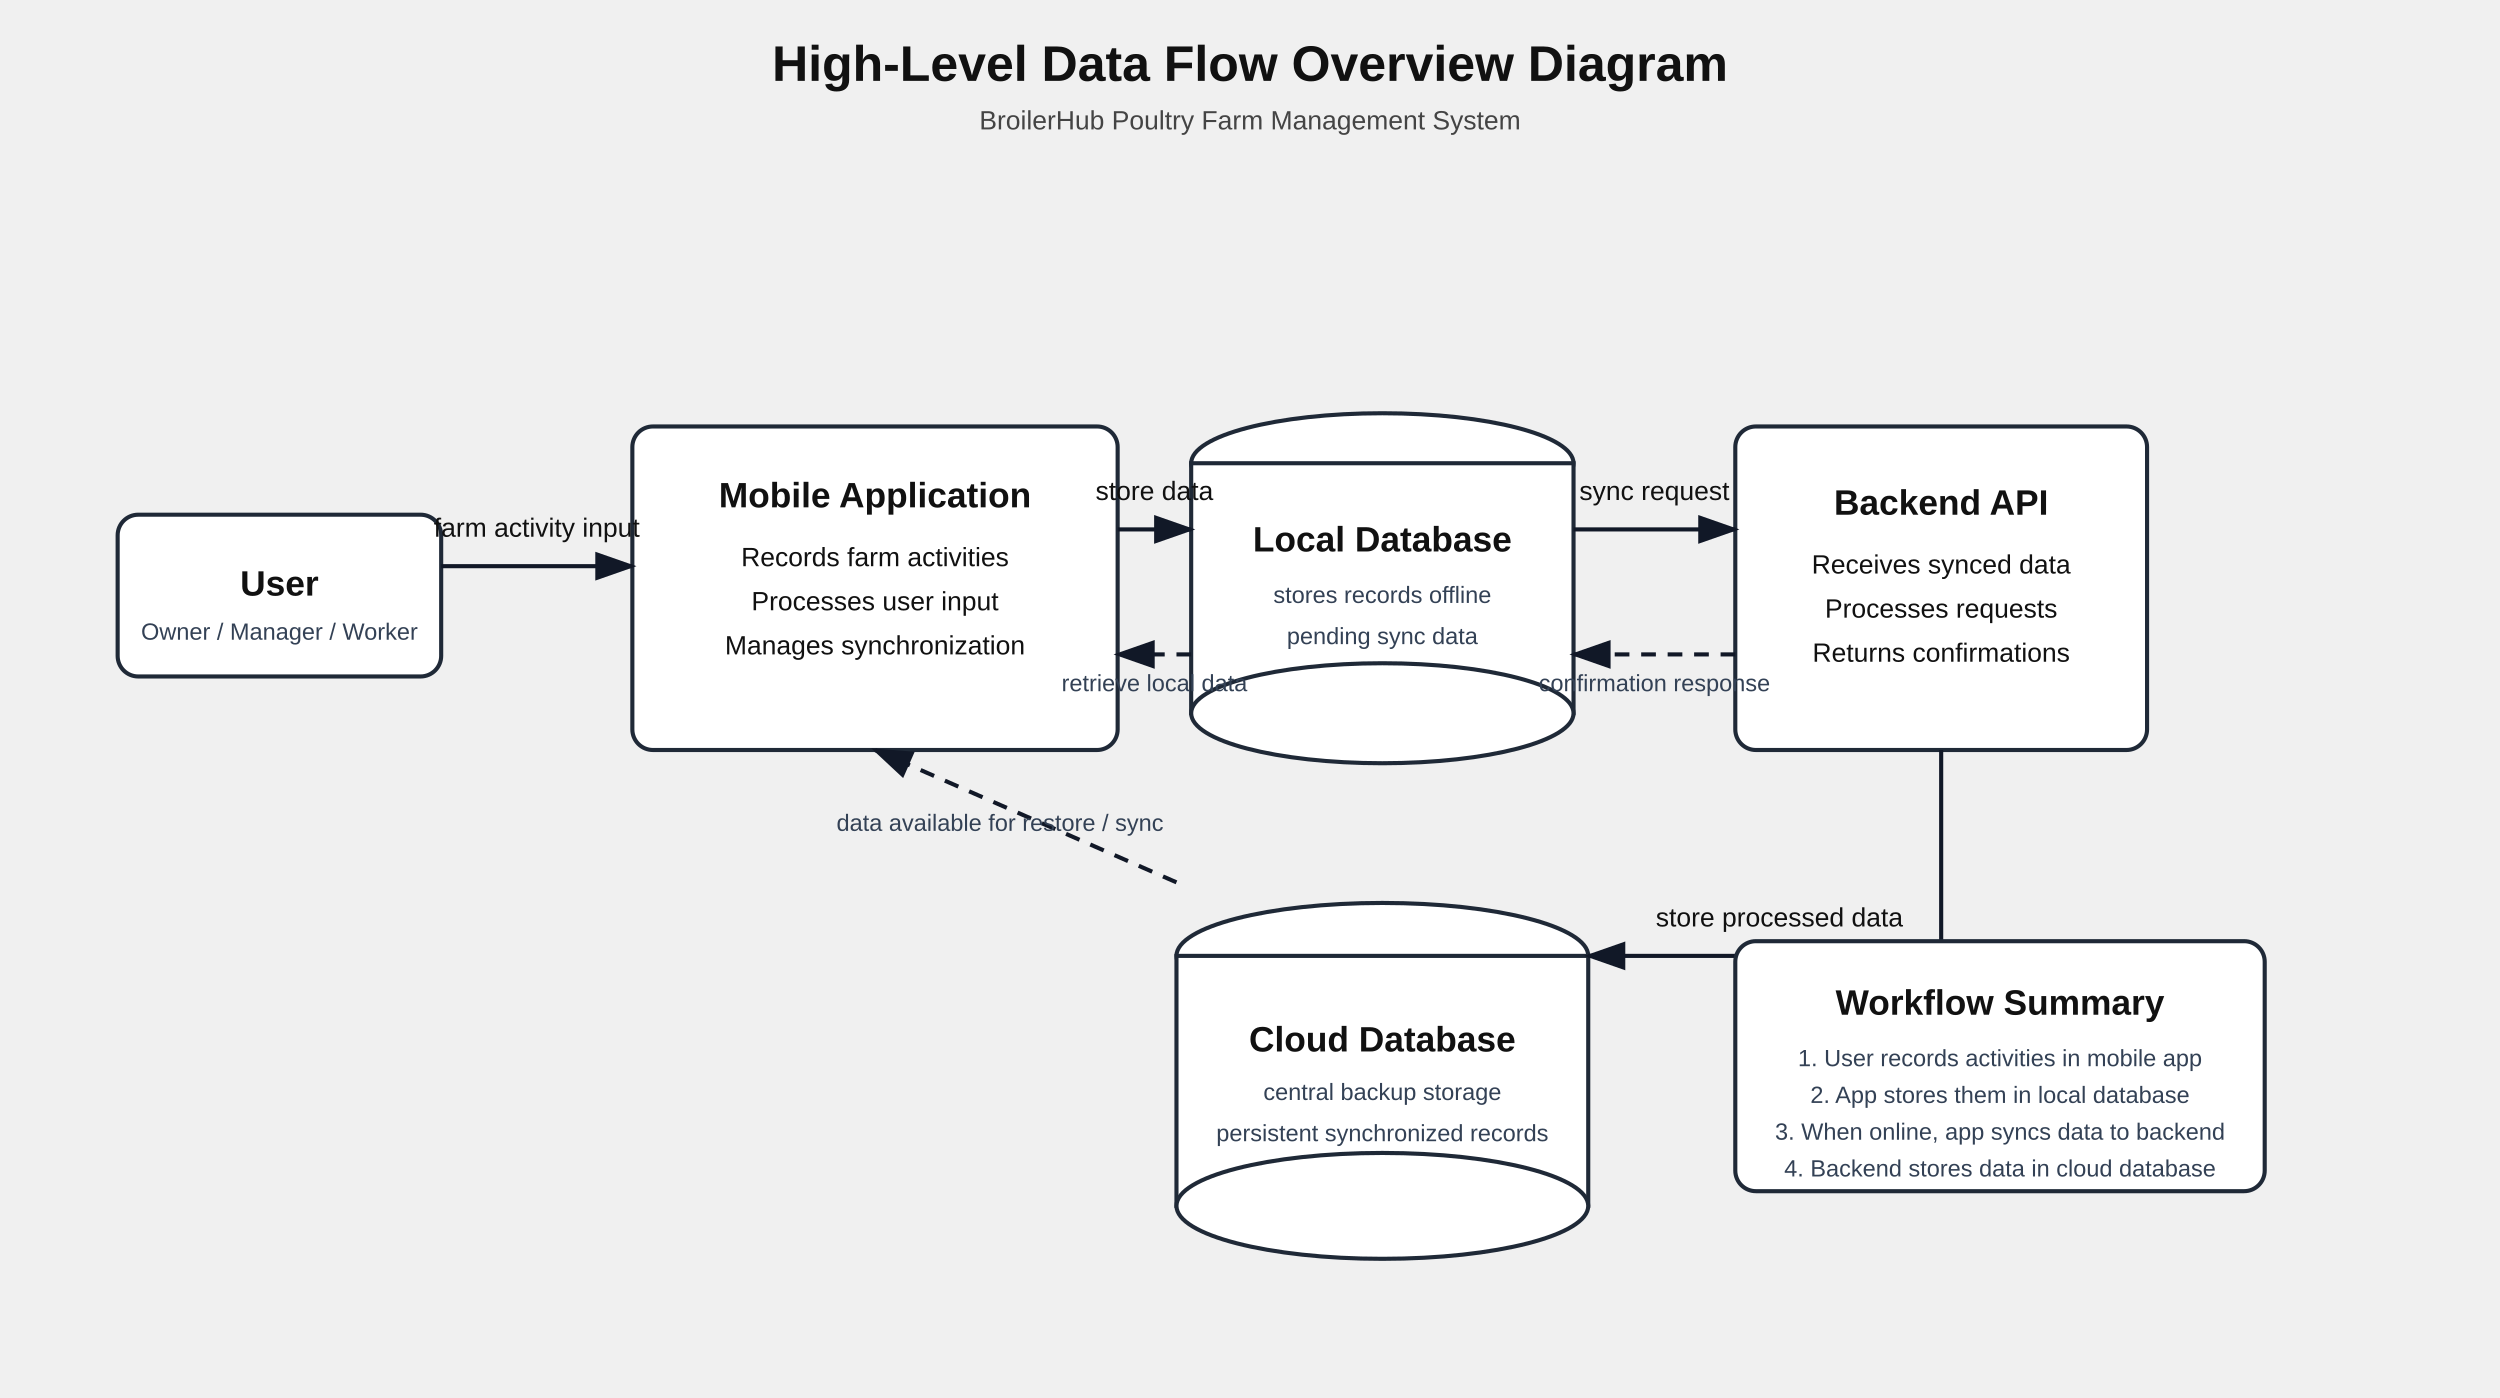
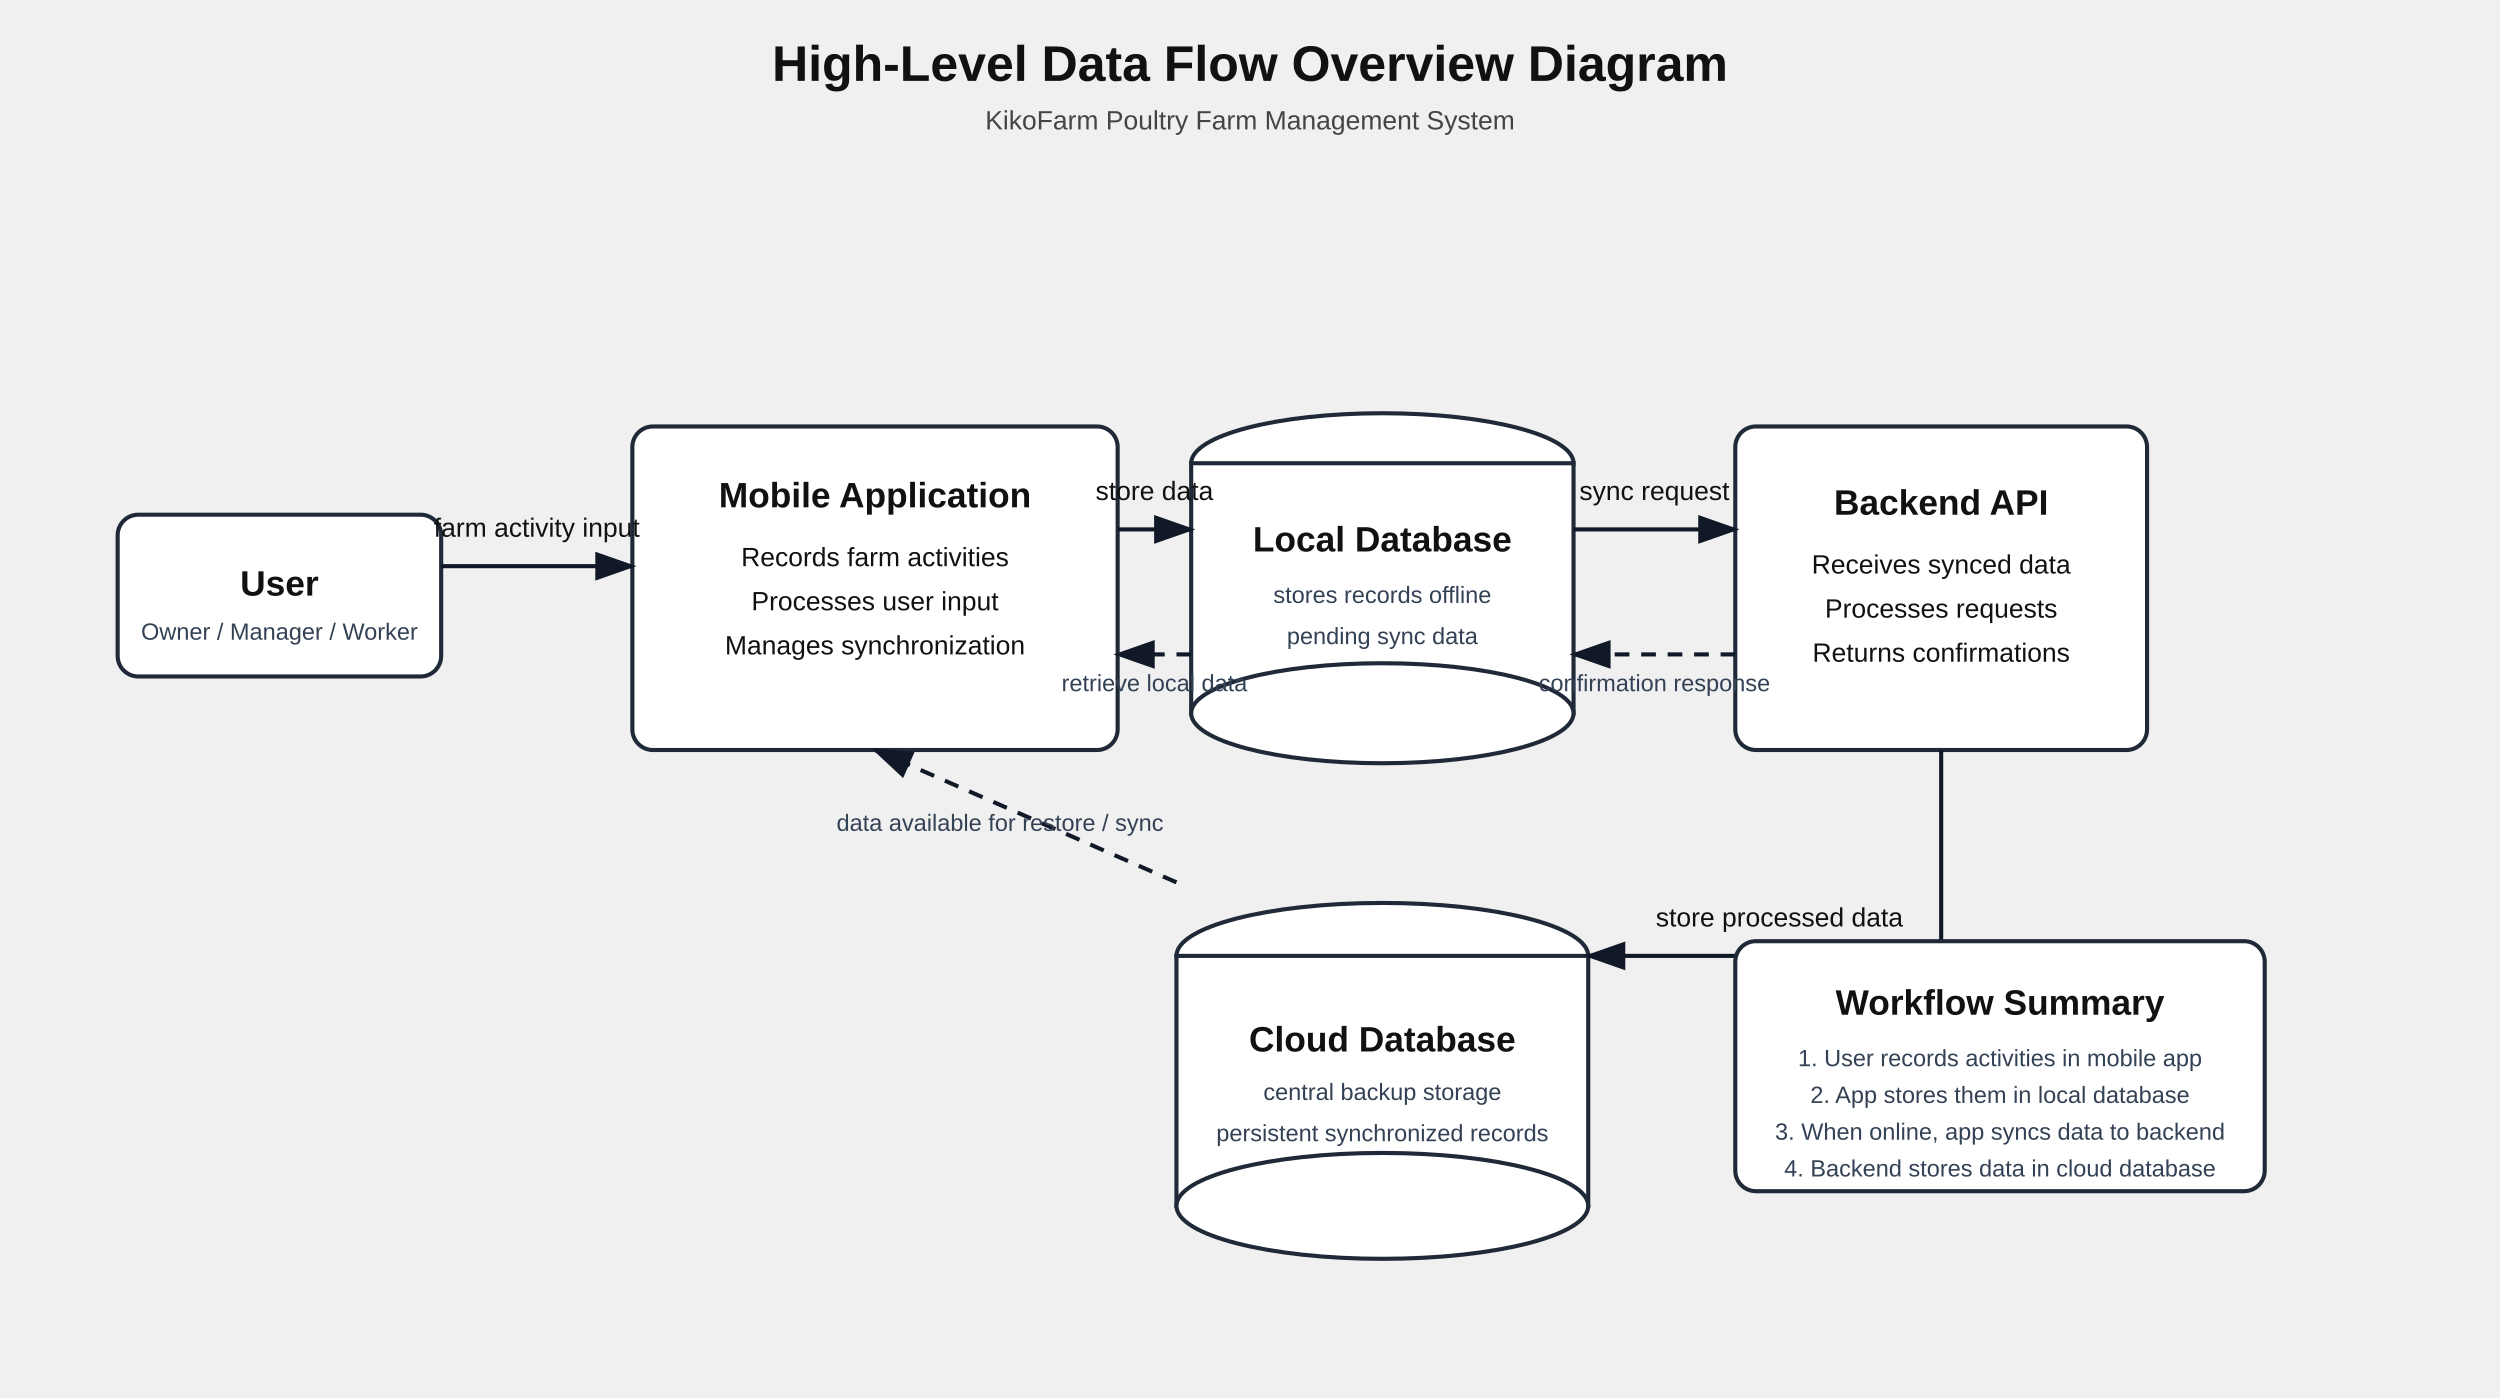
<svg xmlns="http://www.w3.org/2000/svg" width="1700" height="950" viewBox="0 0 1700 950">
  <defs>
    <style>
      .title { font-family: Arial, Helvetica, sans-serif; font-size: 34px; font-weight: 700; fill: #111; }
      .subtitle { font-family: Arial, Helvetica, sans-serif; font-size: 18px; fill: #444; }
      .box { fill: #ffffff; stroke: #1f2937; stroke-width: 2.8; rx: 14; ry: 14; }
      .db { fill: #ffffff; stroke: #1f2937; stroke-width: 2.8; }
      .label { font-family: Arial, Helvetica, sans-serif; font-size: 24px; font-weight: 700; fill: #111; }
      .body { font-family: Arial, Helvetica, sans-serif; font-size: 18px; fill: #111; }
      .small { font-family: Arial, Helvetica, sans-serif; font-size: 16px; fill: #334155; }
      .arrow { stroke: #111827; stroke-width: 2.8; fill: none; marker-end: url(#arrowhead); }
      .dashed { stroke-dasharray: 10 8; }
    </style>
    <marker id="arrowhead" markerWidth="10" markerHeight="7" refX="9" refY="3.5" orient="auto">
      <polygon points="0 0, 10 3.5, 0 7" fill="#111827" />
    </marker>
  </defs>
  <text x="850" y="55" text-anchor="middle" class="title">High-Level Data Flow Overview Diagram</text>
-   <text x="850" y="88" text-anchor="middle" class="subtitle">BroilerHub Poultry Farm Management System</text>
+   <text x="850" y="88" text-anchor="middle" class="subtitle">KikoFarm Poultry Farm Management System</text>
  <rect x="80" y="350" width="220" height="110" class="box" />
  <text x="190" y="405" text-anchor="middle" class="label">User</text>
  <text x="190" y="435" text-anchor="middle" class="small">Owner / Manager / Worker</text>
  <rect x="430" y="290" width="330" height="220" class="box" />
  <text x="595" y="345" text-anchor="middle" class="label">Mobile Application</text>
  <text x="595" y="385" text-anchor="middle" class="body">Records farm activities</text>
  <text x="595" y="415" text-anchor="middle" class="body">Processes user input</text>
  <text x="595" y="445" text-anchor="middle" class="body">Manages synchronization</text>
  <ellipse cx="940" cy="315" rx="130" ry="34" class="db" />
  <rect x="810" y="315" width="260" height="170" class="db" />
  <ellipse cx="940" cy="485" rx="130" ry="34" class="db" />
  <text x="940" y="375" text-anchor="middle" class="label">Local Database</text>
  <text x="940" y="410" text-anchor="middle" class="small">stores records offline</text>
  <text x="940" y="438" text-anchor="middle" class="small">pending sync data</text>
  <rect x="1180" y="290" width="280" height="220" class="box" />
  <text x="1320" y="350" text-anchor="middle" class="label">Backend API</text>
  <text x="1320" y="390" text-anchor="middle" class="body">Receives synced data</text>
  <text x="1320" y="420" text-anchor="middle" class="body">Processes requests</text>
  <text x="1320" y="450" text-anchor="middle" class="body">Returns confirmations</text>
  <ellipse cx="940" cy="650" rx="140" ry="36" class="db" />
  <rect x="800" y="650" width="280" height="170" class="db" />
  <ellipse cx="940" cy="820" rx="140" ry="36" class="db" />
  <text x="940" y="715" text-anchor="middle" class="label">Cloud Database</text>
  <text x="940" y="748" text-anchor="middle" class="small">central backup storage</text>
  <text x="940" y="776" text-anchor="middle" class="small">persistent synchronized records</text>
  <line x1="300" y1="385" x2="430" y2="385" class="arrow" />
  <text x="365" y="365" text-anchor="middle" class="body">farm activity input</text>
  <line x1="760" y1="360" x2="810" y2="360" class="arrow" />
  <text x="785" y="340" text-anchor="middle" class="body">store data</text>
  <line x1="810" y1="445" x2="760" y2="445" class="arrow dashed" />
  <text x="785" y="470" text-anchor="middle" class="small">retrieve local data</text>
  <line x1="1070" y1="360" x2="1180" y2="360" class="arrow" />
  <text x="1125" y="340" text-anchor="middle" class="body">sync request</text>
  <line x1="1180" y1="445" x2="1070" y2="445" class="arrow dashed" />
  <text x="1125" y="470" text-anchor="middle" class="small">confirmation response</text>
  <path d="M1320 510 L1320 650 L1080 650" class="arrow" />
  <text x="1210" y="630" text-anchor="middle" class="body">store processed data</text>
  <line x1="800" y1="600" x2="595" y2="510" class="arrow dashed" />
  <text x="680" y="565" text-anchor="middle" class="small">data available for restore / sync</text>
  <rect x="1180" y="640" width="360" height="170" class="box" />
  <text x="1360" y="690" text-anchor="middle" class="label">Workflow Summary</text>
  <text x="1360" y="725" text-anchor="middle" class="small">1. User records activities in mobile app</text>
  <text x="1360" y="750" text-anchor="middle" class="small">2. App stores them in local database</text>
  <text x="1360" y="775" text-anchor="middle" class="small">3. When online, app syncs data to backend</text>
  <text x="1360" y="800" text-anchor="middle" class="small">4. Backend stores data in cloud database</text>
</svg>
